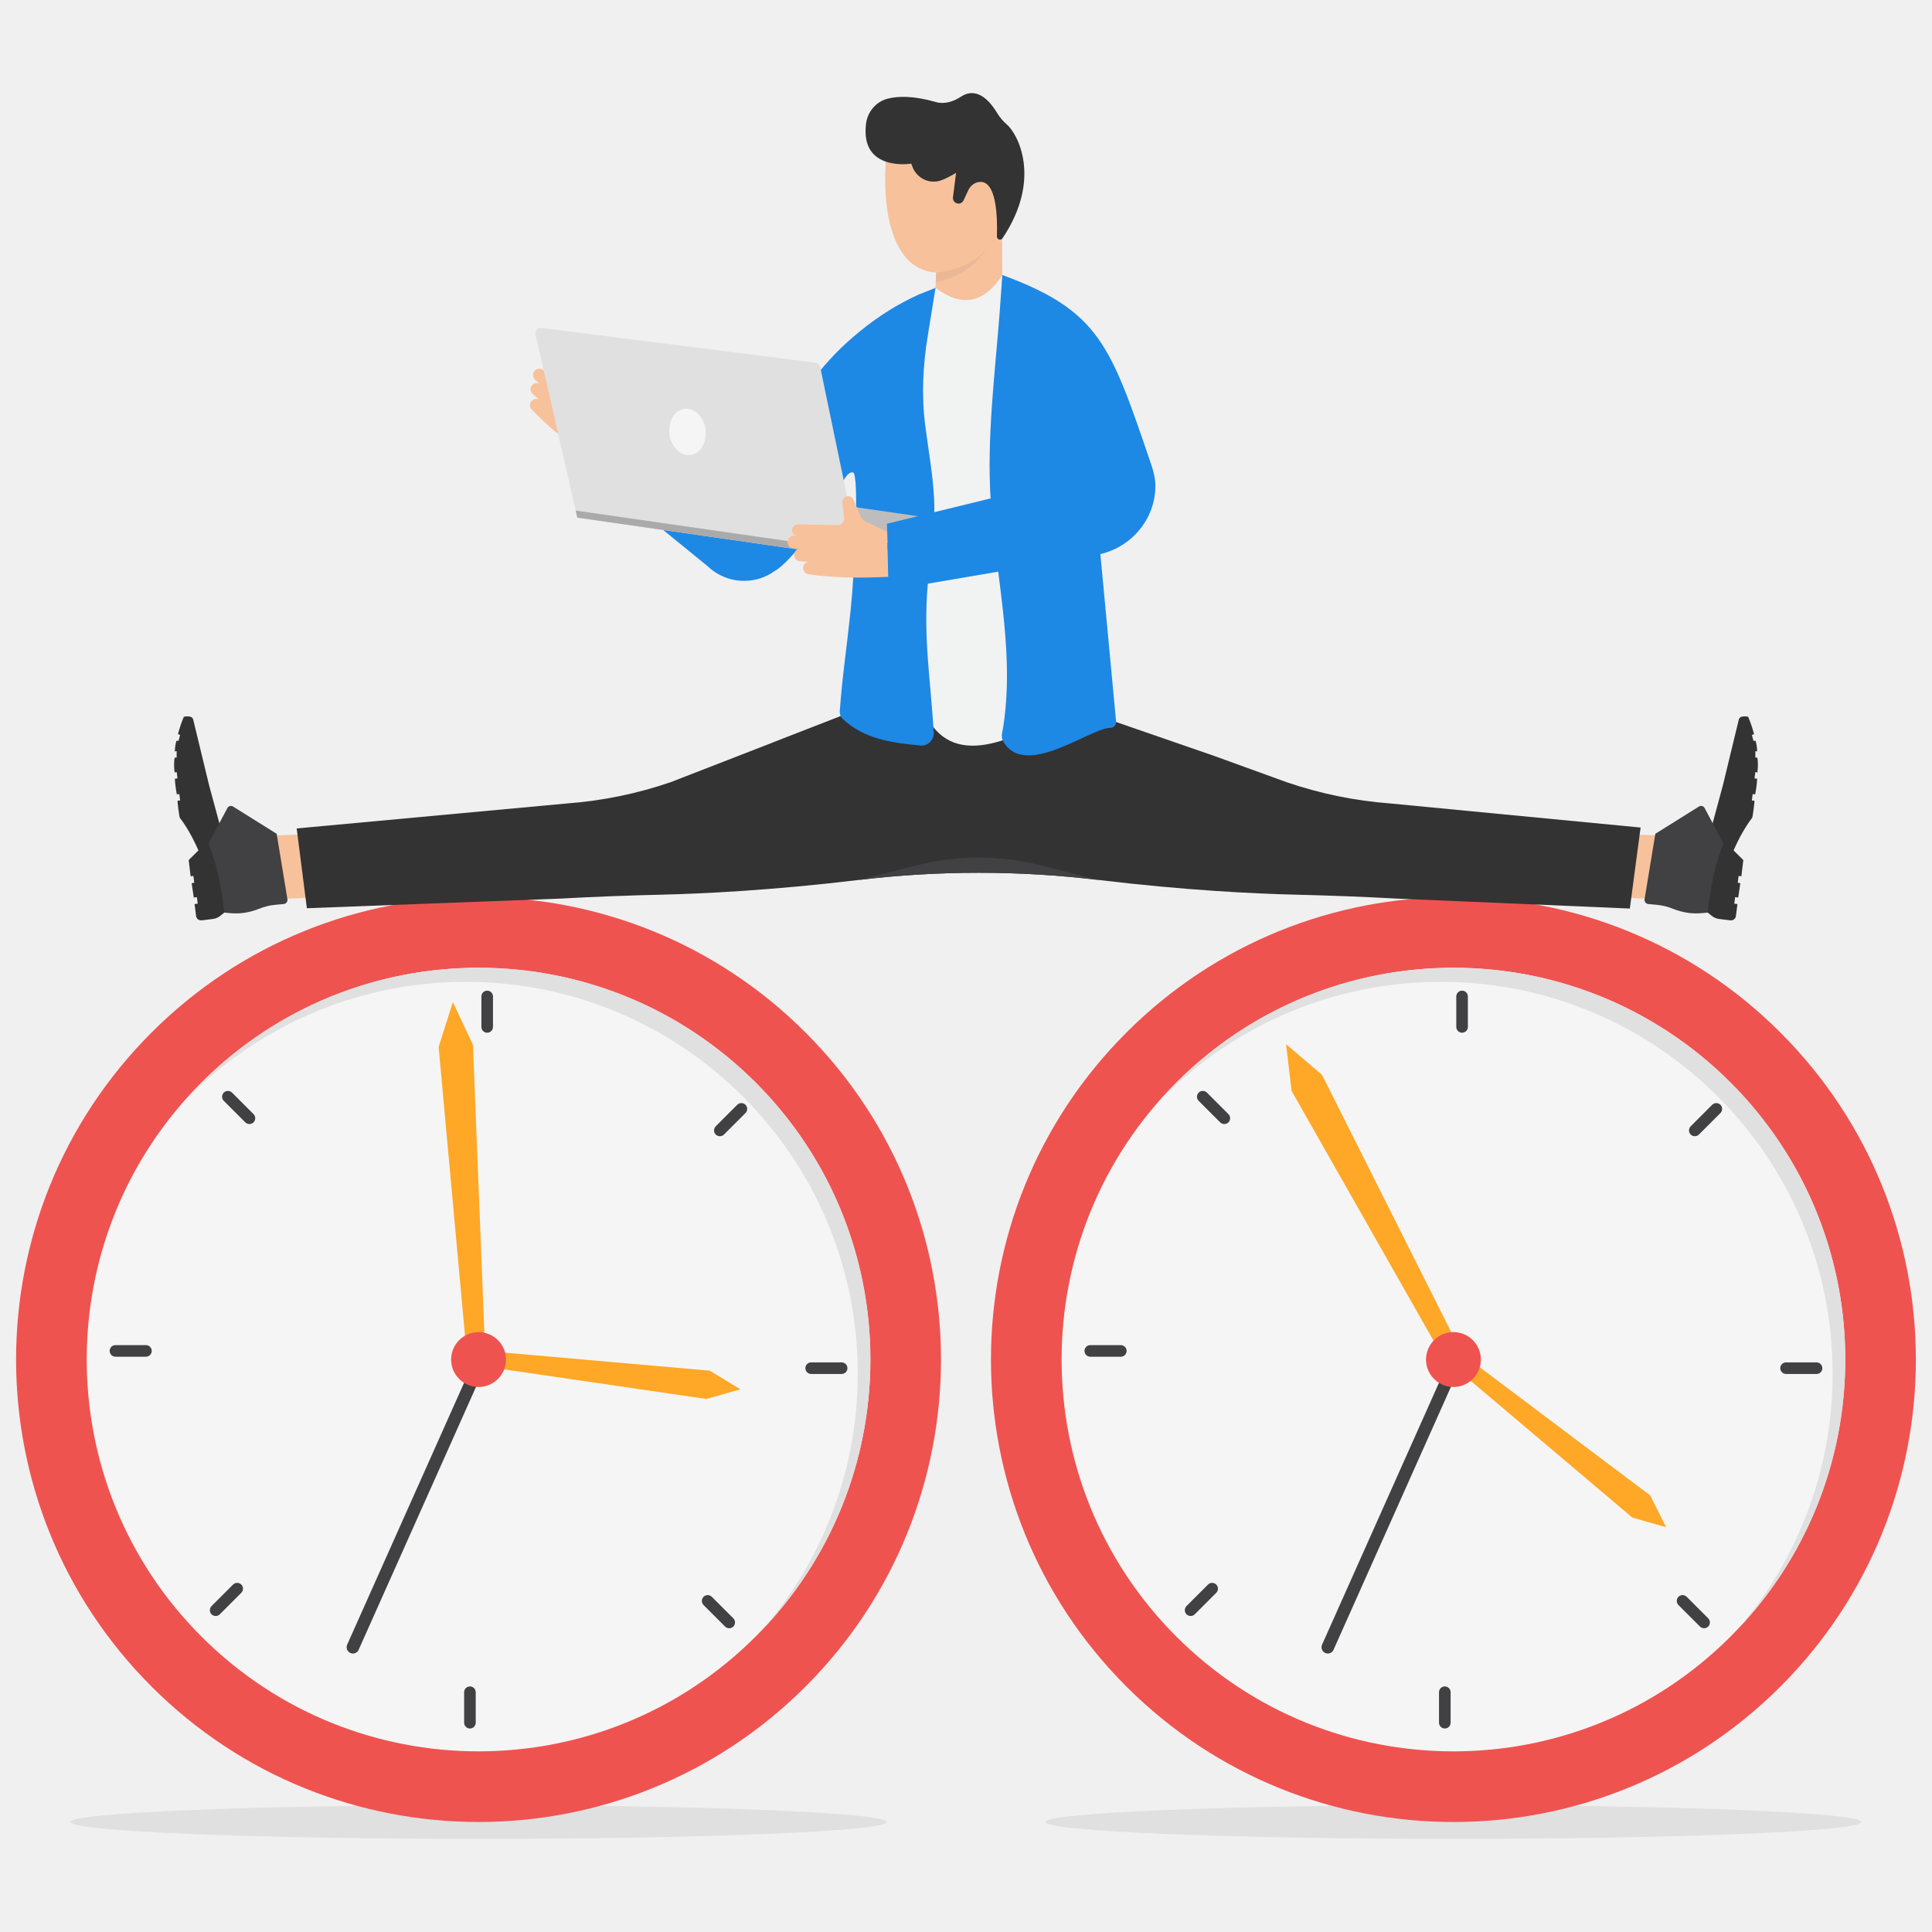
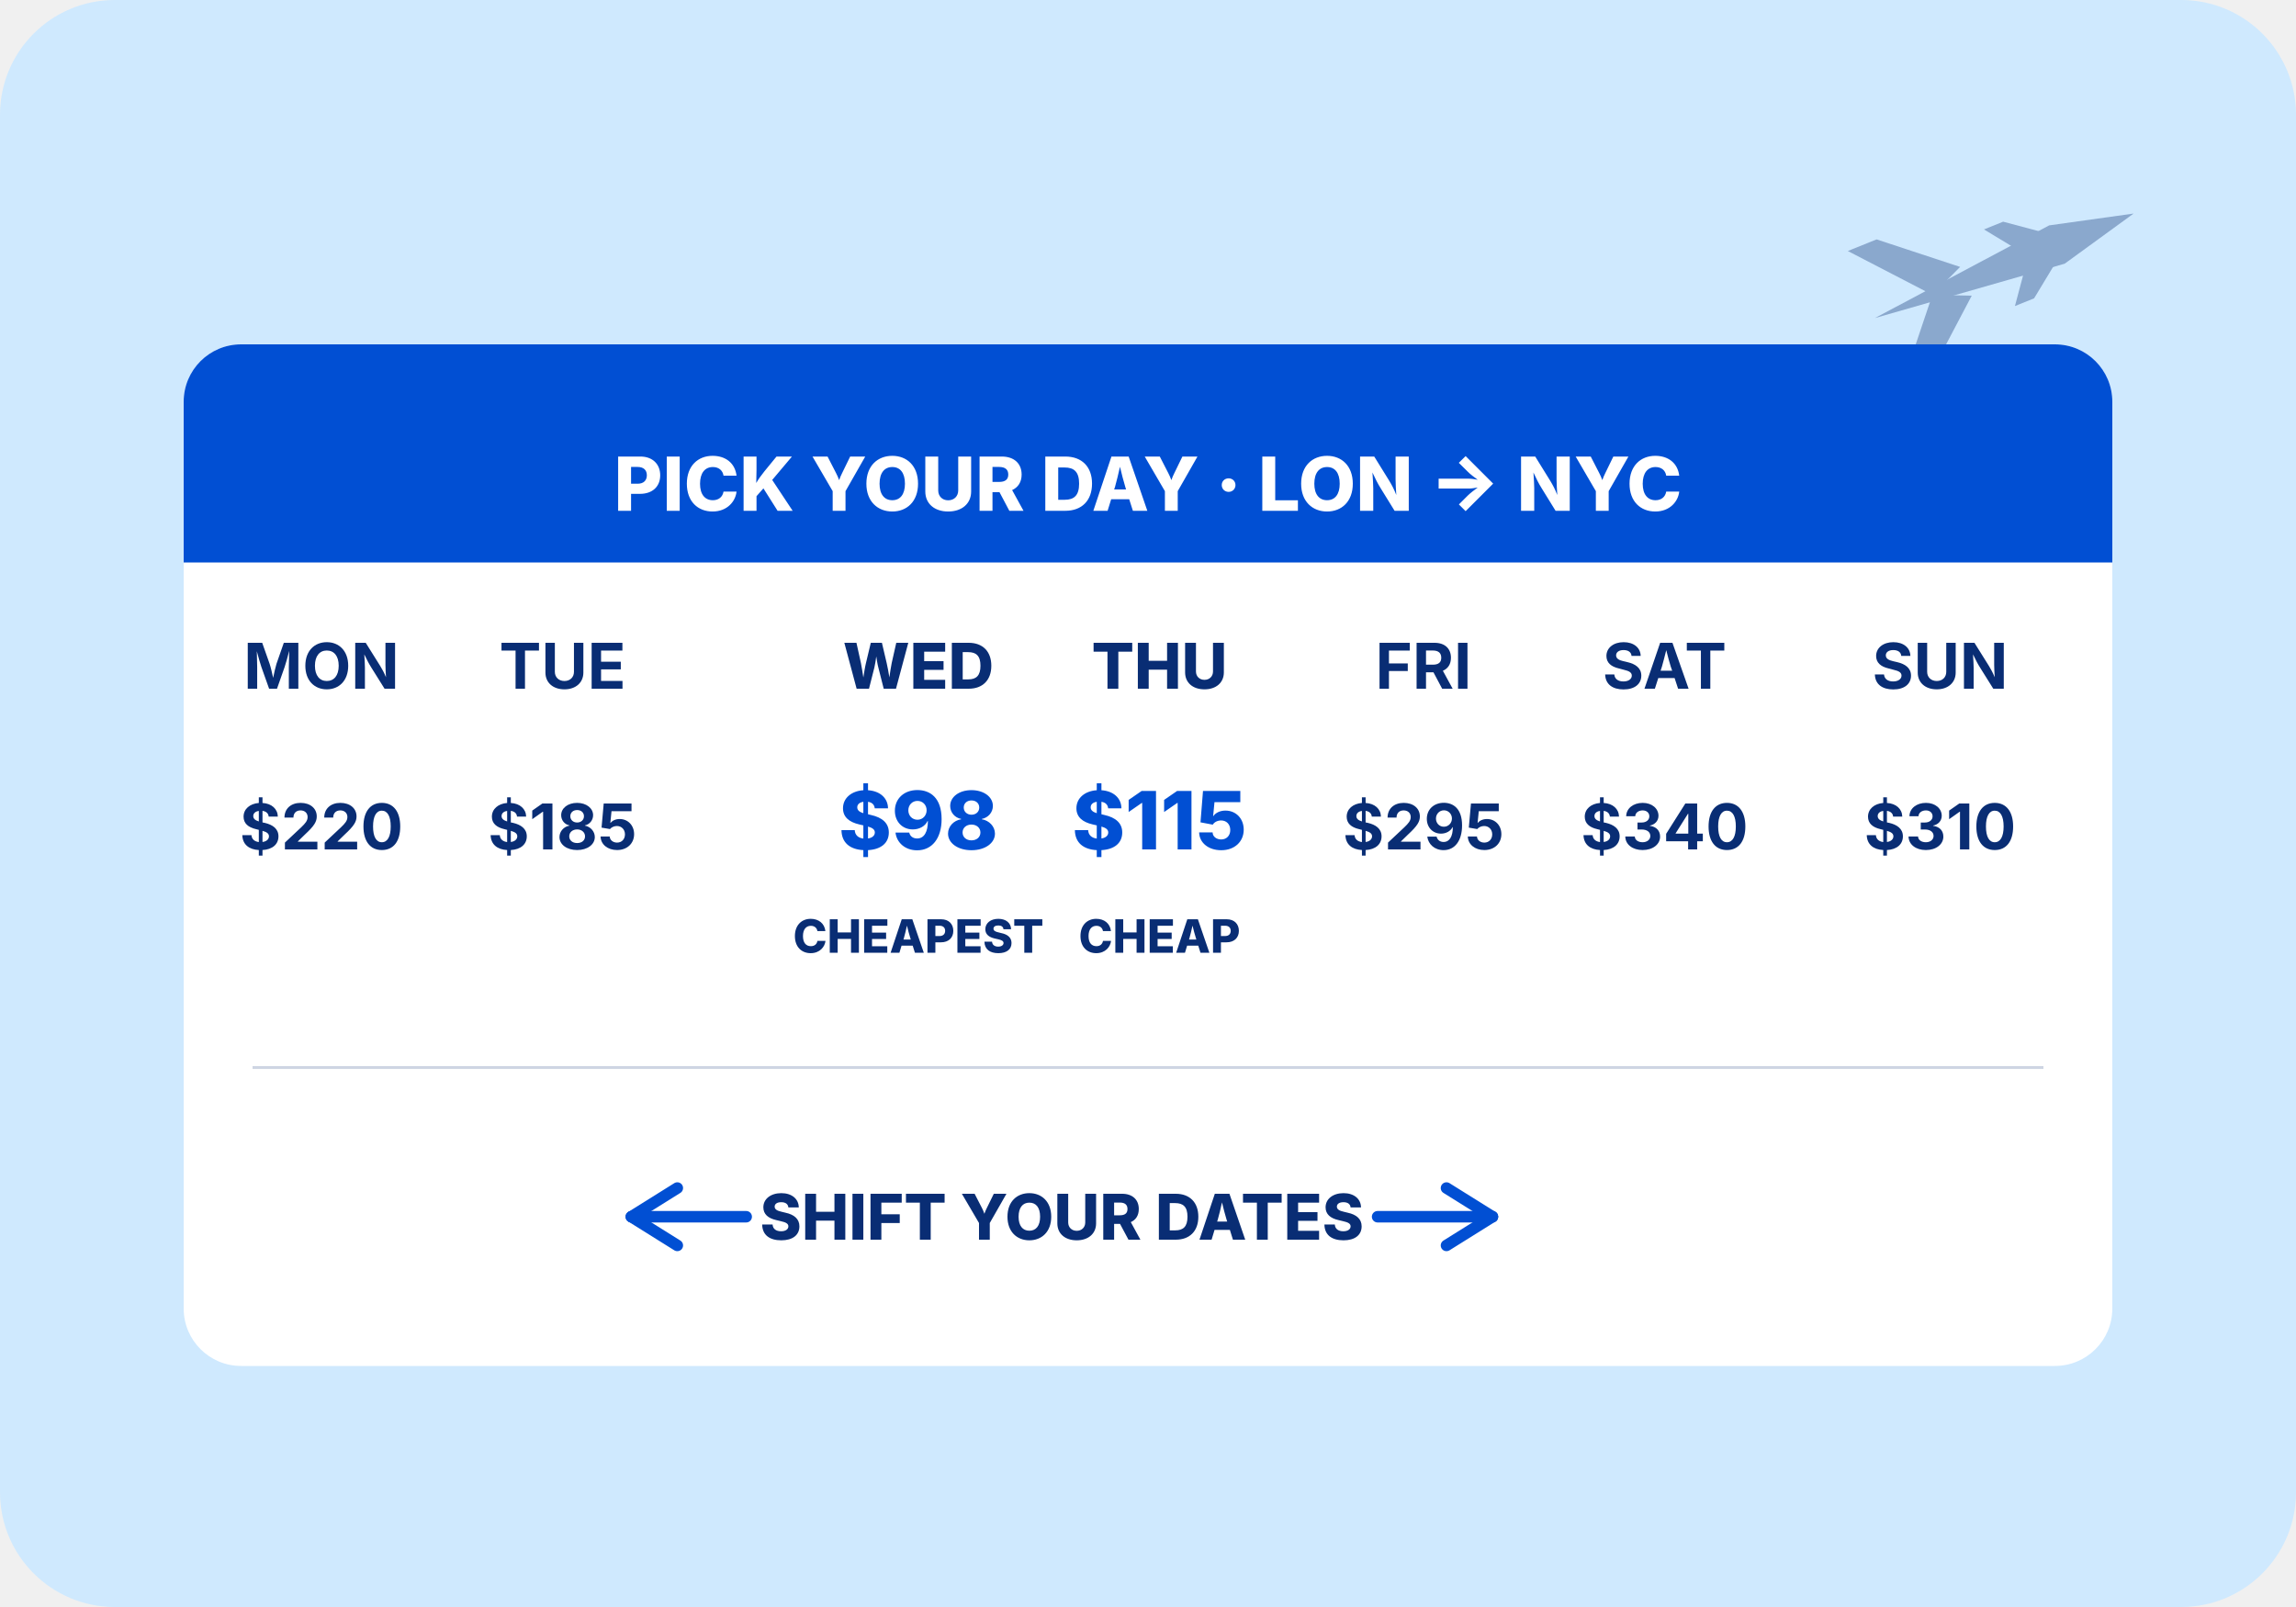
- <svg xmlns="http://www.w3.org/2000/svg" xml:space="preserve" id="businessman-doing-work-in-flexible-time" x="0" y="0" enable-background="new 0 0 3000 3000" version="1.1" viewBox="0 0 3000 3000">
-   <ellipse cx="743.1" cy="2829.2" fill="#e0e0e0" rx="633.6" ry="26.2" />
-   <circle cx="743.1" cy="2111.1" r="718.1" fill="#ef5350" transform="rotate(-45.001 743.077 2111.135)" />
-   <circle cx="743.1" cy="2111.1" r="608.4" fill="#f5f5f5" transform="rotate(-45.001 743.077 2111.136)" />
-   <path fill="#e0e0e0" d="M1185.6,2528.7c91.2-106.4,146.3-244.6,146.3-395.7c0-336-272.4-608.4-608.4-608.4c-174.8,0-332.3,73.7-443.2,191.7c111.6-130.7,277.6-213.5,462.9-213.5c336,0,608.4,272.4,608.4,608.4C1351.5,2272.8,1288.5,2419.8,1185.6,2528.7z" />
-   <polygon fill="#ffa726" points="745.5 2097 742.6 2120.5 1096.9 2172.3 1149.6 2157.3 1102.2 2128.4" />
-   <path fill="#414042" d="M756.5 1603.6 756.5 1603.6c-5 0-9-4-9-9v-47.3c0-5 4-9 9-9l0 0c5 0 9 4 9 9v47.3C765.5 1599.5 761.5 1603.6 756.5 1603.6zM393.7 1742.8 393.7 1742.8c-3.5 3.5-9.2 3.5-12.8 0l-33.4-33.4c-3.5-3.5-3.5-9.2 0-12.8l0 0c3.5-3.5 9.2-3.5 12.8 0l33.4 33.4C397.2 1733.5 397.2 1739.2 393.7 1742.8zM235.6 2097.7 235.6 2097.7c0 5-4 9-9 9h-47.3c-5 0-9-4-9-9l0 0c0-5 4-9 9-9h47.3C231.5 2088.7 235.6 2092.7 235.6 2097.7zM374.7 2460.5 374.7 2460.5c3.5 3.5 3.5 9.2 0 12.8l-33.4 33.4c-3.5 3.5-9.2 3.5-12.8 0l0 0c-3.5-3.5-3.5-9.2 0-12.8l33.4-33.4C365.5 2457 371.2 2457 374.7 2460.5zM729.7 2618.7 729.7 2618.7c5 0 9 4 9 9v47.3c0 5-4 9-9 9l0 0c-5 0-9-4-9-9v-47.3C720.7 2622.7 724.7 2618.7 729.7 2618.7zM1092.5 2479.5 1092.5 2479.5c3.5-3.5 9.2-3.5 12.8 0l33.4 33.4c3.5 3.5 3.5 9.2 0 12.8l0 0c-3.5 3.5-9.2 3.5-12.8 0l-33.4-33.4C1089 2488.7 1089 2483 1092.5 2479.5zM1250.6 2124.5 1250.6 2124.5c0-5 4-9 9-9h47.3c5 0 9 4 9 9v0c0 5-4 9-9 9h-47.3C1254.7 2133.5 1250.6 2129.5 1250.6 2124.5zM1111.4 1761.7 1111.4 1761.7c-3.5-3.5-3.5-9.2 0-12.8l33.4-33.4c3.5-3.5 9.2-3.5 12.8 0l0 0c3.5 3.5 3.5 9.2 0 12.8l-33.4 33.4C1120.7 1765.2 1115 1765.2 1111.4 1761.7zM548 2567.6c-1.3 0-2.7-.3-4-.9-4.9-2.2-7.1-8-4.9-12.9l195.1-437c2.2-4.9 8-7.1 12.9-4.9 4.9 2.2 7.1 8 4.9 12.9l-195.1 437C555.3 2565.4 551.8 2567.6 548 2567.6z" />
-   <polygon fill="#ffa726" points="753.6 2106.6 725.2 2108.4 681.1 1625.7 703.2 1556 734.4 1622.4" />
-   <path fill="#ef5350" d="M785.7,2111.1c0,23.5-19.1,42.6-42.6,42.6c-23.5,0-42.6-19.1-42.6-42.6c0-23.5,19.1-42.6,42.6-42.6C766.6,2068.5,785.7,2087.6,785.7,2111.1z" />
-   <ellipse cx="2256.9" cy="2829.2" fill="#e0e0e0" rx="633.6" ry="26.2" />
-   <circle cx="2256.9" cy="2111.1" r="718.1" fill="#ef5350" transform="rotate(-45.001 2256.89 2111.153)" />
-   <circle cx="2256.9" cy="2111.1" r="608.4" fill="#f5f5f5" transform="rotate(-45.001 2256.89 2111.153)" />
-   <path fill="#e0e0e0" d="M2699.4,2528.7c91.2-106.4,146.3-244.6,146.3-395.7c0-336-272.4-608.4-608.4-608.4c-174.8,0-332.3,73.7-443.2,191.7c111.6-130.7,277.6-213.5,462.9-213.5c336,0,608.4,272.4,608.4,608.4C2865.3,2272.8,2802.3,2419.8,2699.4,2528.7z" />
-   <polygon fill="#ffa726" points="2276.1 2106.8 2261.3 2125.2 2534.6 2356.4 2587.2 2371.5 2562.3 2322" />
-   <path fill="#414042" d="M2270.3 1603.6 2270.3 1603.6c-5 0-9-4-9-9v-47.3c0-5 4-9 9-9l0 0c5 0 9 4 9 9v47.3C2279.3 1599.5 2275.3 1603.6 2270.3 1603.6zM1907.5 1742.8 1907.5 1742.8c-3.5 3.5-9.2 3.5-12.8 0l-33.4-33.4c-3.5-3.5-3.5-9.2 0-12.8l0 0c3.5-3.5 9.2-3.5 12.8 0l33.4 33.4C1911 1733.5 1911 1739.2 1907.5 1742.8zM1749.4 2097.7 1749.4 2097.7c0 5-4 9-9 9H1693c-5 0-9-4-9-9l0 0c0-5 4-9 9-9h47.3C1745.3 2088.7 1749.4 2092.7 1749.4 2097.7zM1888.6 2460.5 1888.6 2460.5c3.5 3.5 3.5 9.2 0 12.8l-33.4 33.4c-3.5 3.5-9.2 3.5-12.8 0l0 0c-3.5-3.5-3.5-9.2 0-12.8l33.4-33.4C1879.3 2457 1885 2457 1888.6 2460.5zM2243.5 2618.7 2243.5 2618.7c5 0 9 4 9 9v47.3c0 5-4 9-9 9l0 0c-5 0-9-4-9-9v-47.3C2234.5 2622.7 2238.5 2618.7 2243.5 2618.7zM2606.3 2479.5 2606.3 2479.5c3.5-3.5 9.2-3.5 12.8 0l33.4 33.4c3.5 3.5 3.5 9.2 0 12.8l0 0c-3.5 3.5-9.2 3.5-12.8 0l-33.4-33.4C2602.8 2488.7 2602.8 2483 2606.3 2479.5zM2764.4 2124.5 2764.4 2124.5c0-5 4-9 9-9h47.3c5 0 9 4 9 9v0c0 5-4 9-9 9h-47.3C2768.5 2133.5 2764.4 2129.5 2764.4 2124.5zM2625.3 1761.7 2625.3 1761.7c-3.5-3.5-3.5-9.2 0-12.8l33.4-33.4c3.5-3.5 9.2-3.5 12.8 0l0 0c3.5 3.5 3.5 9.2 0 12.8l-33.4 33.4C2634.5 1765.2 2628.8 1765.2 2625.3 1761.7zM2061.8 2567.6c-1.3 0-2.7-.3-4-.9-4.9-2.2-7.1-8-4.9-12.9l195.1-437c2.2-4.9 8-7.1 12.9-4.9 4.9 2.2 7.1 8 4.9 12.9l-195.1 437C2069.1 2565.4 2065.6 2567.6 2061.8 2567.6z" />
-   <polygon fill="#ffa726" points="2270.3 2102.1 2245.1 2115.5 2005.6 1694 1997 1621.4 2052.8 1669" />
-   <path fill="#ef5350" d="M2299.5,2111.1c0,23.5-19.1,42.6-42.6,42.6c-23.5,0-42.6-19.1-42.6-42.6c0-23.5,19.1-42.6,42.6-42.6C2280.4,2068.5,2299.5,2087.6,2299.5,2111.1z" />
-   <polygon fill="#f7c19b" points="381.7 1299 385.4 1397.7 540.1 1391.7 536.4 1293" />
-   <path fill="#333" d="M365.9,1399.6l-17.7,17.5l-5.9,4.8c-3.4,2.8-7.6,4.6-12,5.1l-17.1,2.1c-4.3,0.5-8.1-2.4-8.7-6.6l-2.4-18.7l4.9-0.6l-1.3-10.1l-4.8,0.6l-3.3-22.4l4-0.5l-1.3-10.6l-4.3,0.5l-3-25.2l15.1-15c-8.5-19.3-18-36.5-29-50.8c-0.6-0.6-4-26.1-3.3-26.3l3.9-0.5l-1.2-9.9l-3.9,0.5c-1.6-8.1-2.7-16.2-3.1-24.3l4.1-0.5l-1.2-9.7l-3.3,0.4c-1-8.5-1.1-16.1,0-22.8l3.2-0.4l0-9.8l-2.8,0.4c0.1-5.8,1-11.3,2.4-16.5l3.3,0.1l2.5-9.1l-3.4-1.4c2.7-9.9,5.7-18.9,9.2-26.9c0,0,13-3.2,14.6,4.7l24.4,100.9l34.9,129.2L365.9,1399.6z" />
-   <path fill="#414042" d="M377.8,1417.6c-6.4,0.8-12.9,0.9-19.4,0.4l-10.1-0.9c-4.2-39.5-11.9-75.8-24.4-107.5l29.2-54.9c1.7-3.2,5.8-4.2,8.8-2.3l67.7,42.3l16.7,101.6c0.6,3.7-2.1,7.2-5.9,7.5l-12.3,1.1c-9.1,0.8-18.1,3-26.5,6.5C393.9,1414.5,385.9,1416.5,377.8,1417.6z" />
-   <polygon fill="#f7c19b" points="2618.3 1299 2614.6 1397.7 2459.9 1391.7 2463.6 1293" />
-   <path fill="#333" d="M2634.1,1399.6l17.7,17.5l5.9,4.8c3.4,2.8,7.6,4.6,12,5.1l17.1,2.1c4.3,0.5,8.1-2.4,8.7-6.6l2.4-18.7l-4.9-0.6l1.3-10.1l4.8,0.6l3.3-22.4l-4-0.5l1.3-10.6l4.3,0.5l3-25.2l-15.1-15c8.5-19.3,18-36.5,29-50.8c0.6-0.6,4-26.1,3.3-26.3l-3.9-0.5l1.2-9.9l3.9,0.5c1.6-8.1,2.7-16.2,3.1-24.3l-4.1-0.5l1.2-9.7l3.3,0.4c1-8.5,1.1-16.1,0-22.8l-3.2-0.4l0-9.8l2.8,0.4c-0.1-5.8-1-11.3-2.4-16.5l-3.3,0.1l-2.5-9.1l3.4-1.4c-2.7-9.9-5.7-18.9-9.2-26.9c0,0-13-3.2-14.6,4.7l-24.4,100.9l-34.9,129.2L2634.1,1399.6z" />
-   <path fill="#414042" d="M2622.2,1417.6c6.4,0.8,12.9,0.9,19.4,0.4l10.1-0.9c4.2-39.5,11.9-75.8,24.4-107.5l-29.2-54.9c-1.7-3.2-5.8-4.2-8.8-2.3l-67.7,42.3l-16.7,101.6c-0.6,3.7,2.1,7.2,5.9,7.5l12.3,1.1c9.1,0.8,18.1,3,26.5,6.5C2606.2,1414.5,2614.1,1416.5,2622.2,1417.6z" />
-   <path fill="#333" d="M2547.5,1285l-16.7,125.8l-362.4-15.5c-52.6-2.9-105.3-4.8-158-6.1c-61.3-1.5-169-6.5-304.4-22.8c-123.8-14.9-248.9-14.9-372.6,0c-135.4,16.3-243.2,21.3-304.4,22.8c-52.7,1.2-105.4,3.2-158,6.1l-394.5,15l-15.8-123.9l419.7-38.8c54.8-4.1,109-15.2,160.9-33l160.1-62.2v-0.1l114.7-44.6c40.2-56,44.2,17,83.4-61.8c74.8-150.5,196,49.6,286.9,59.1l199.3,68.9l112.2,40.7c52,17.8,106.1,28.9,160.9,33L2547.5,1285z" />
-   <path fill="#414042" d="M1706,1366.4c-123.8-14.9-248.9-14.9-372.6,0l90.7-22.9c62.8-15.9,128.5-15.9,191.2,0L1706,1366.4z" />
-   <path fill="#f7c19b" d="M1452.7,446.8c40.8,65.1,75.3,57.2,103.7-19.7l-0.6-76.6L1456,361L1452.7,446.8z" />
-   <path fill="#f7c19b" d="M1376.3,242.3c0,0-13.1,108.2,31.2,158.6c23,26.1,61.8,29.8,89.8,9.5c21.4-15.5,51.9-42.9,71.7-83.8c1.7-3.5-24.6-92.9-24.6-92.9l-27.9-26.3l-83.7,6.7L1376.3,242.3z" />
-   <path fill="#333" d="M1479.8,306.3l4.8-38c0,0-9.8,6.5-22.3,11.4c-18.2,7.1-38.7-2.4-45.6-21l-1.7-4.6c0,0-79.1,13.1-70.3-61.4c2.2-18.9,15.3-34.7,33.4-39.4c16-4.2,40.1-4.9,75.3,5.2c13.2,3.8,27.3-0.8,38.8-8.4c12.5-8.3,33.5-12.2,56.4,25.7c4,6.6,8.9,12.5,14.7,17.4c16.4,13.7,55.6,83.9-6.6,176.8c-2.7,4-8.8,2-8.7-2.9c1-29.9-0.4-89.9-29-84.3c-6.9,1.4-12.5,6.3-15.5,12.7l-7.3,15.6c-2,4.3-6.9,6.2-11.2,4.3l0,0C1481.4,314,1479.3,310.2,1479.8,306.3z" />
-   <path fill="#f7c19b" d="M967.9,662.5l-20.5-32.2c-3.3-5.1-4.3-11.4-2.9-17.3l6.1-25.5c1.2-4.8-1.7-9.7-6.4-11l0,0c-3.9-1.1-8,0.6-10,4.1l-11.8,20.1c-3.1,5.3-10.2,6.6-15,2.8L859,564.5c-3.8-3.1-9.3-2.5-12.4,1.3l0,0c-3,3.7-2.7,9.2,0.7,12.4l25.3,24.1L844,575.1c-4.1-3.9-10.7-3.4-14.2,1.1l0,0c-3.2,4.1-2.7,10,1.2,13.5l43.2,39L840,597.3c-4-3.7-10.2-3.3-13.7,0.8l0,0c-3.5,4.1-3.1,10.3,1,13.8l46.8,41.1l-35.3-31.2c-3.9-3.5-9.9-3.1-13.4,0.8l0,0c-3.4,3.8-3.3,9.7,0.3,13.4c26.5,27.8,59.5,54.2,96,79.8L967.9,662.5z" />
-   <path fill="#f1f2f2" d="M1579.6,468.3l-23.2-41.2c-27.9,42.9-62.1,51.4-103.7,19.7l-102.7,179.5l39.8,78.6l17.9,287l39.7,134.7c25.3,34.5,63.7,37.7,109.5,23l50.4-38.5l59.8-289.7l-4.5-120.9c0,0-27-83.7-31.1-87.9C1627.6,608.6,1579.6,468.3,1579.6,468.3z" />
-   <path fill="#1e88e5" d="M955.7,625.2c0,0,182.1,130.6,191,125.7c24.1-13.2,39.6-43.6,53-66.6c31.4-53.5,67.6-108.7,113.4-150.7c14.2-13,29.1-25.3,44.7-36.4c14.1-10.1,28.7-19.3,43.9-27.5c8-4.3,16.2-8.4,24.5-12.2c3-1.4,24.5-9.3,26.5-10.8c-4,25-8.1,49.9-12.1,74.9c-7.6,47-9.9,92.2-3.8,139.8c4.8,38.1,12,75.9,13.7,114.3c2,44.9-6.3,88.4-10,132.8c-6.9,82.8,4.4,145.9,9.4,228.6c0.7,11.8-9,21.5-20.6,20.5c-46.1-4.1-87.8-10.7-120.3-40.9c-3.5-3.2-5.4-7.9-5-12.7c4-55,11-99.8,16.7-154.7c6.3-59.9,13.9-213.8,3.8-215.7c-9.1-1.7-16.2,15.9-21.4,24.2c-25.8,41.2-57.8,92.9-88.9,120.6c-3.1,2.3-6.7,6-10.3,7.6c-32.1,23.7-76.3,20.8-105.2-6.9L893.7,712.1L955.7,625.2z" />
-   <path fill="#eab896" d="M1453.6,423.2c0,0,56.9-4,80.5-40.4c0,0-21.4,43.5-81,55.6L1453.6,423.2z" />
-   <polygon fill="#58595b" points="1335.3 866.9 1489.4 823 1491.1 811 1333 855.9" />
-   <polygon fill="#bdbdbd" points="1491.1 811 1272.5 779.5 1282.1 835.3 1333 855.9" />
-   <path fill="#e0e0e0" d="M831.6,519.5l62.3,273.3l2.5,11l438.9,63.1l-2.3-11l-59.4-286c-0.8-3.5-3.6-6.3-7.2-6.7l-425.7-54C835,508.4,830.3,513.7,831.6,519.5z" />
-   <polygon fill="#aaa" points="893.9 792.8 896.4 803.8 1335.3 866.9 1333 855.9" />
-   <path fill="#f5f5f5" d="M1039.6,674.7c2.8,19.7,17.5,34,33,31.7c15.4-2.2,25.7-20,22.9-39.8c-2.8-19.7-17.5-34-33-31.7C1047.1,637.1,1036.9,654.9,1039.6,674.7z" />
-   <path fill="#f7c19b" d="M1377.6,825.9l-29.3-14c-5.6-2-10.2-6.4-12.6-11.9l-10.4-24c-2-4.6-7.2-6.7-11.7-4.8l0,0c-3.7,1.6-6,5.4-5.5,9.5l2.7,23.2c0.7,6.2-4.1,11.6-10.2,11.5l-61.7-1.1c-4.8-0.1-8.8,3.7-9,8.6l0,0c-0.2,4.8,3.3,9,8,9.4l34.5,3.5l-38.9-3.9c-5.6-0.6-10.5,3.9-10.6,9.7l0,0c-0.1,5.2,3.9,9.6,9,10l57.6,4.3l-45.9-3.8c-5.4-0.4-10,3.7-10.4,9.1l0,0c-0.3,5.4,3.7,10.1,9,10.4l61.6,3.7l-46.6-3c-5.2-0.3-9.7,3.6-10.1,8.9l0,0c-0.4,5.1,3.2,9.7,8.2,10.5c37.6,5.6,79.5,6.2,123.9,4L1377.6,825.9z" />
-   <path fill="#1e88e5" d="M1381.1,916.5l-3.9-103.2l319.7-78.2l36.2,385.7c0.2,5.2-3.9,9.4-9,9.4c-31.3,0-134.8,81.7-167.1,19.3c-3-5.8-0.3-14.2,0.7-20.2c1.6-10,2.8-20.1,3.7-30.2c11-120.6-22.5-239-24.6-359.2c-1.7-96.1,11.9-192.8,17.9-288.6c0.1-1.3,1.7-24.3,1.7-24.3c151.2,55.9,167.9,108.5,231.1,294c3.7,10.8,6.7,22.3,6.6,34.8c-0.8,54.2-42.2,98.8-94.9,106.4L1381.1,916.5z" />
+ <svg xmlns="http://www.w3.org/2000/svg" viewBox="0 0 400 280" fill="none">
+   <rect width="400" height="280" rx="20" fill="#cfe9fe" />
+   <g transform="translate(345 48) rotate(-22) scale(0.9)" opacity="0.35">
+     <path d="M -22 0 L 16 -4 L 32 0 L 16 4 Z" fill="#092d74" />
+     <path d="M -10 0 L -22 -14 L -16 -14 L -3 -3 Z" fill="#092d74" />
+     <path d="M -10 0 L -22 14 L -16 14 L -3 3 Z" fill="#092d74" />
+     <path d="M 10 0 L 4 -8 L 8 -8 L 16 -2 Z" fill="#092d74" />
+     <path d="M 10 0 L 4 8 L 8 8 L 16 2 Z" fill="#092d74" />
+   </g>
+   <rect x="139" y="120" width="84" height="116" rx="10" fill="#ffe200" opacity="0.55" />
+   <rect x="32" y="60" width="336" height="178" rx="10" fill="#ffffff" />
+   <path d="M 32 70 a 10 10 0 0 1 10 -10 h 316 a 10 10 0 0 1 10 10 v 28 H 32 z" fill="#014fd3" />
+   <text x="200" y="89" text-anchor="middle" font-family="Inter, system-ui, sans-serif" font-size="13" font-weight="800" fill="#ffffff">PICK YOUR DAY · LON → NYC</text>
+   <text x="56" y="120" text-anchor="middle" font-family="Inter, system-ui, sans-serif" font-size="11" font-weight="700" fill="#092d74">MON</text>
+   <text x="56" y="148" text-anchor="middle" font-family="Inter, system-ui, sans-serif" font-size="11" font-weight="700" fill="#092d74">$220</text>
+   <text x="98" y="120" text-anchor="middle" font-family="Inter, system-ui, sans-serif" font-size="11" font-weight="700" fill="#092d74">TUE</text>
+   <text x="98" y="148" text-anchor="middle" font-family="Inter, system-ui, sans-serif" font-size="11" font-weight="700" fill="#092d74">$185</text>
+   <text x="160" y="120" text-anchor="middle" font-family="Inter, system-ui, sans-serif" font-size="11" font-weight="800" fill="#092d74">WED</text>
+   <text x="160" y="148" text-anchor="middle" font-family="Inter, system-ui, sans-serif" font-size="14" font-weight="800" fill="#014fd3">$98</text>
+   <text x="160" y="166" text-anchor="middle" font-family="Inter, system-ui, sans-serif" font-size="8" font-weight="800" fill="#092d74">CHEAPEST</text>
+   <text x="202" y="120" text-anchor="middle" font-family="Inter, system-ui, sans-serif" font-size="11" font-weight="800" fill="#092d74">THU</text>
+   <text x="202" y="148" text-anchor="middle" font-family="Inter, system-ui, sans-serif" font-size="14" font-weight="800" fill="#014fd3">$115</text>
+   <text x="202" y="166" text-anchor="middle" font-family="Inter, system-ui, sans-serif" font-size="8" font-weight="800" fill="#092d74">CHEAP</text>
+   <text x="248" y="120" text-anchor="middle" font-family="Inter, system-ui, sans-serif" font-size="11" font-weight="700" fill="#092d74">FRI</text>
+   <text x="248" y="148" text-anchor="middle" font-family="Inter, system-ui, sans-serif" font-size="11" font-weight="700" fill="#092d74">$295</text>
+   <text x="290" y="120" text-anchor="middle" font-family="Inter, system-ui, sans-serif" font-size="11" font-weight="700" fill="#092d74">SAT</text>
+   <text x="290" y="148" text-anchor="middle" font-family="Inter, system-ui, sans-serif" font-size="11" font-weight="700" fill="#092d74">$340</text>
+   <text x="338" y="120" text-anchor="middle" font-family="Inter, system-ui, sans-serif" font-size="11" font-weight="700" fill="#092d74">SUN</text>
+   <text x="338" y="148" text-anchor="middle" font-family="Inter, system-ui, sans-serif" font-size="11" font-weight="700" fill="#092d74">$310</text>
+   <line x1="44" y1="186" x2="356" y2="186" stroke="#092d74" stroke-width="0.5" opacity="0.2" />
+   <g stroke="#014fd3" stroke-width="2" fill="none" stroke-linecap="round" stroke-linejoin="round">
+     <path d="M 130 212 L 110 212" />
+     <path d="M 110 212 L 118 207" />
+     <path d="M 110 212 L 118 217" />
+     <path d="M 240 212 L 260 212" />
+     <path d="M 260 212 L 252 207" />
+     <path d="M 260 212 L 252 217" />
+   </g>
+   <text x="185" y="216" text-anchor="middle" font-family="Inter, system-ui, sans-serif" font-size="11" font-weight="800" fill="#092d74">SHIFT YOUR DATES</text>
</svg>
